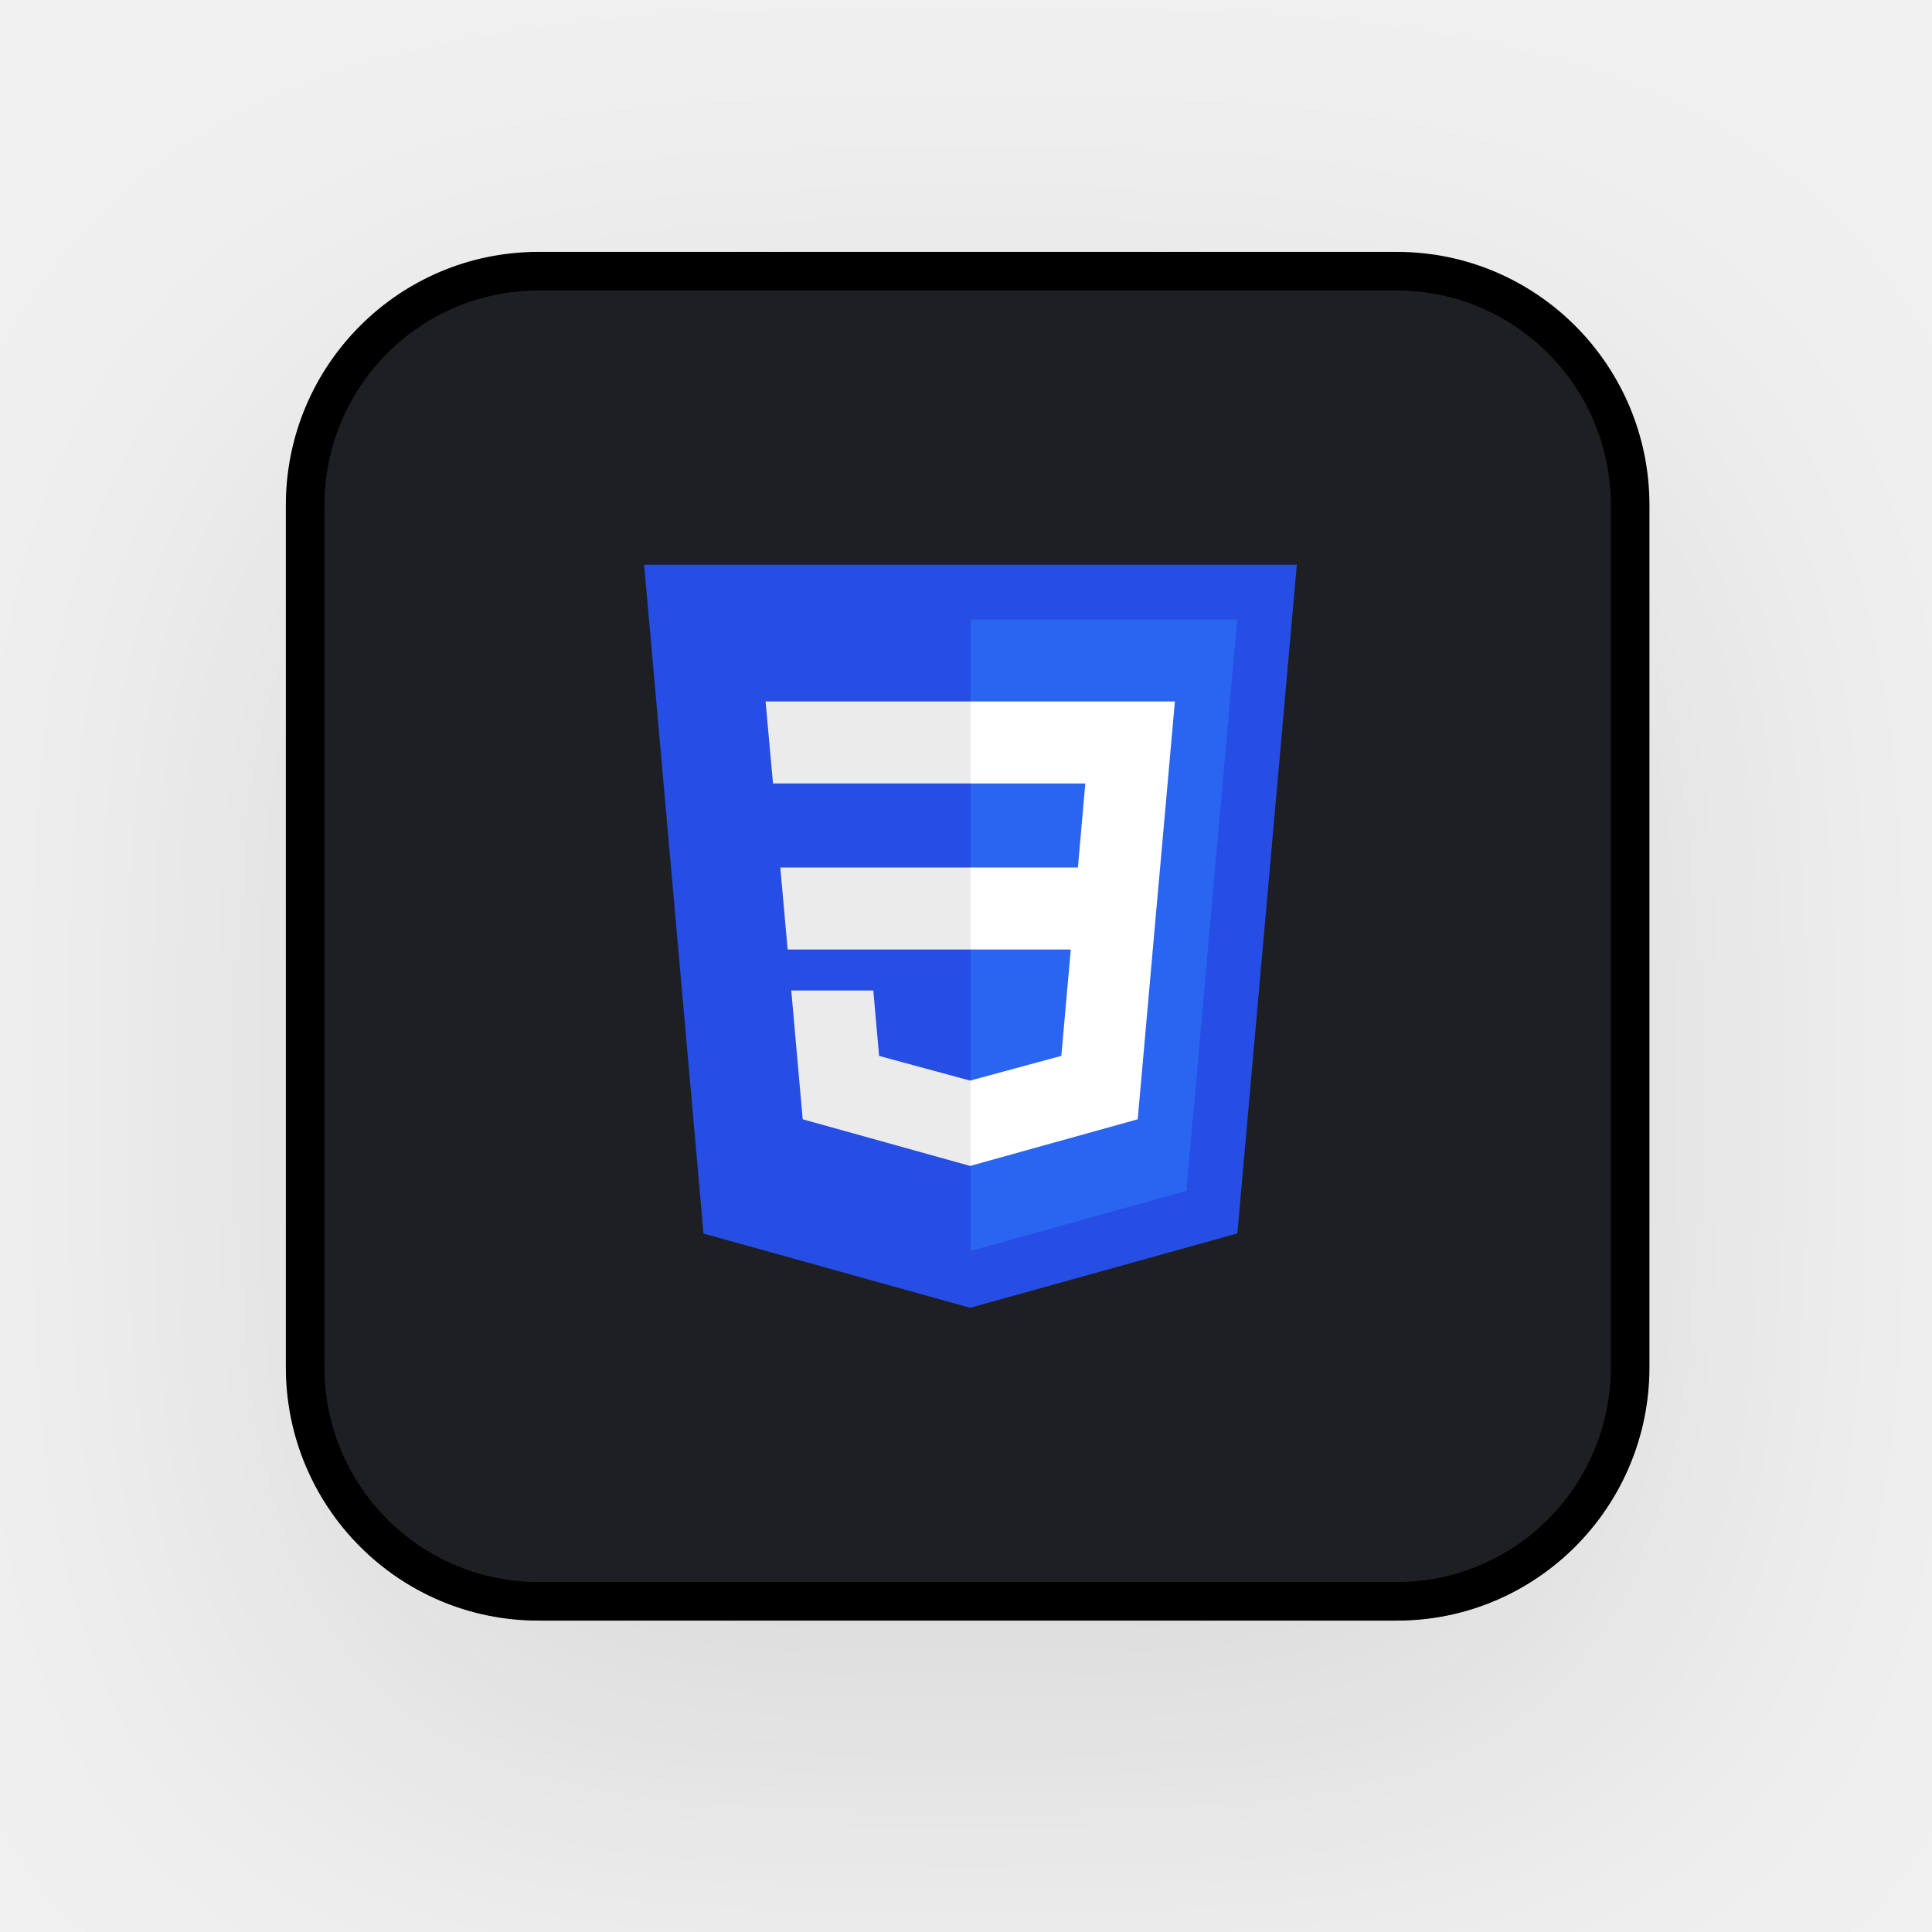
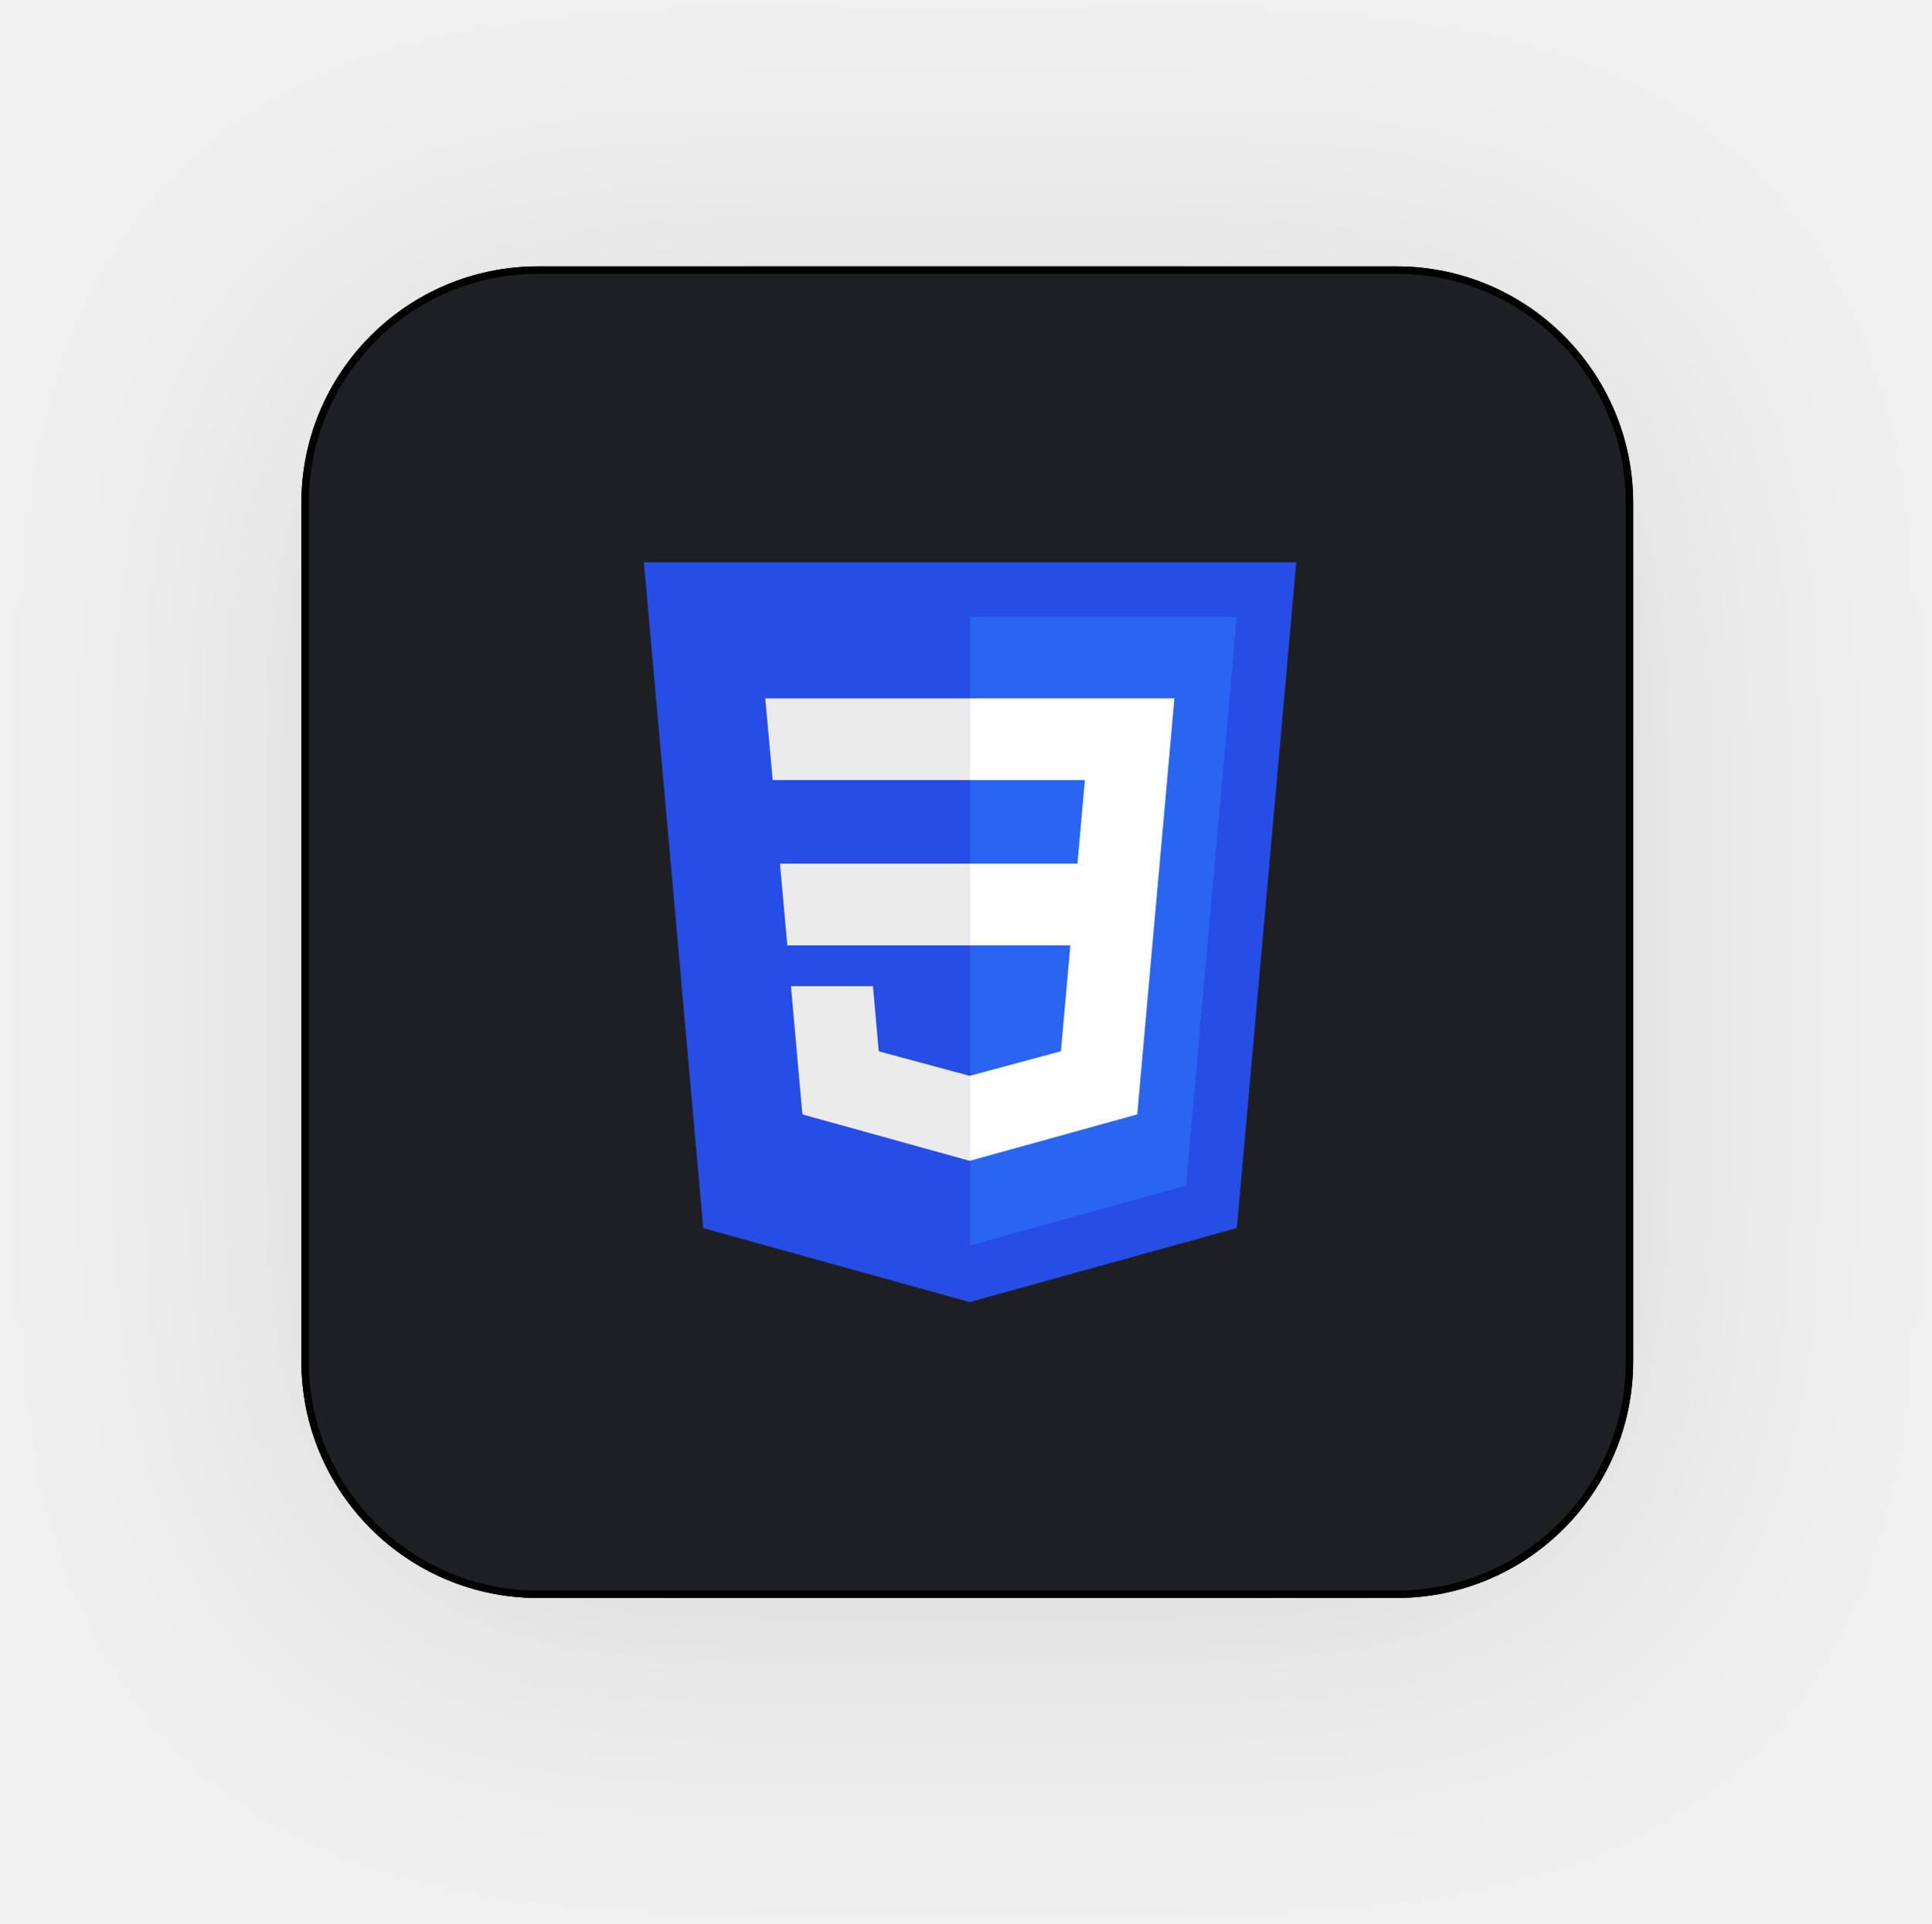
- <svg xmlns="http://www.w3.org/2000/svg" width="50" height="50" viewBox="0 0 50 50" fill="none">
-   <g clip-path="url(#clip0_9_12)">
-     <g filter="url(#filter0_d_9_12)">
-       <path d="M36.154 6.923H13.932C10.546 6.923 7.802 9.678 7.802 13.077V35.385C7.802 38.783 10.546 41.538 13.932 41.538H36.154C39.54 41.538 42.284 38.783 42.284 35.385V13.077C42.284 9.678 39.54 6.923 36.154 6.923Z" fill="#1D1F23" />
-       <path d="M36.154 7.019H13.932C10.599 7.019 7.897 9.731 7.897 13.077V35.385C7.897 38.73 10.599 41.442 13.932 41.442H36.154C39.487 41.442 42.188 38.73 42.188 35.385V13.077C42.188 9.731 39.487 7.019 36.154 7.019Z" stroke="black" />
-     </g>
-     <path d="M33.562 14.615L32.023 31.921L25.106 33.846L18.207 31.924L16.67 14.615H33.562Z" fill="#264DE4" />
-     <path d="M30.705 30.819L32.02 16.031H25.116V32.375L30.705 30.819Z" fill="#2965F1" />
-     <path d="M20.194 22.45L20.384 24.573H25.116V22.45H20.194Z" fill="#EBEBEB" />
-     <path d="M25.116 18.153H25.108H19.813L20.005 20.276H25.116V18.153Z" fill="#EBEBEB" />
-     <path d="M25.116 30.172V27.963L25.107 27.966L22.751 27.327L22.601 25.634H21.456H20.478L20.774 28.967L25.106 30.174L25.116 30.172Z" fill="#EBEBEB" />
-     <path d="M27.712 24.573L27.467 27.326L25.108 27.965V30.174L29.444 28.967L29.476 28.609L29.972 23.02L30.024 22.45L30.406 18.153H25.108V20.276H28.088L27.896 22.45H25.108V24.573H27.712Z" fill="white" />
+ <svg xmlns="http://www.w3.org/2000/svg" width="261" height="260" viewBox="0 0 261 260" fill="none">
+   <g filter="url(#filter0_d_301_8905)">
+     <rect x="40.724" y="36" width="180" height="180" rx="32" fill="#1D1F23" />
+     <rect x="41.224" y="36.5" width="179" height="179" rx="31.5" stroke="black" />
  </g>
+   <path d="M175.192 76L167.159 165.99L131.051 176L95.041 166.004L87.017 76H175.192Z" fill="#264DE4" />
+   <path d="M160.282 160.259L167.147 83.359H131.104V168.348L160.282 160.259Z" fill="#2965F1" />
+   <path d="M105.413 116.74L106.402 127.779H131.105V116.74H105.413Z" fill="#EBEBEB" />
+   <path d="M131.105 94.398H131.066H103.425L104.428 105.436H131.105V94.398Z" fill="#EBEBEB" />
+   <path d="M131.105 156.893V145.408L131.056 145.421L118.762 142.102L117.977 133.298H112.003H106.896L108.442 150.63L131.054 156.907L131.105 156.893Z" fill="#EBEBEB" />
+   <path d="M144.659 127.779L143.378 142.095L131.066 145.418V156.902L153.696 150.63L153.862 148.765L156.456 119.704L156.725 116.74L158.718 94.398H131.066V105.436H146.621L145.616 116.74H131.066V127.779H144.659Z" fill="white" />
  <defs>
-     <filter id="filter0_d_9_12" x="-32.603" y="-29.481" width="115.291" height="115.423" filterUnits="userSpaceOnUse" color-interpolation-filters="sRGB">
+     <filter id="filter0_d_301_8905" x="0.724" y="0" width="260" height="260" filterUnits="userSpaceOnUse" color-interpolation-filters="sRGB">
      <feFlood flood-opacity="0" result="BackgroundImageFix" />
      <feColorMatrix in="SourceAlpha" type="matrix" values="0 0 0 0 0 0 0 0 0 0 0 0 0 0 0 0 0 0 127 0" result="hardAlpha" />
      <feOffset dy="4" />
      <feGaussianBlur stdDeviation="20" />
      <feComposite in2="hardAlpha" operator="out" />
      <feColorMatrix type="matrix" values="0 0 0 0 0.037 0 0 0 0 0.035 0 0 0 0 0.048 0 0 0 0.1 0" />
-       <feBlend mode="normal" in2="BackgroundImageFix" result="effect1_dropShadow_9_12" />
-       <feBlend mode="normal" in="SourceGraphic" in2="effect1_dropShadow_9_12" result="shape" />
+       <feBlend mode="normal" in2="BackgroundImageFix" result="effect1_dropShadow_301_8905" />
+       <feBlend mode="normal" in="SourceGraphic" in2="effect1_dropShadow_301_8905" result="shape" />
    </filter>
-     <clipPath id="clip0_9_12">
-       <rect width="50" height="50" fill="white" />
-     </clipPath>
  </defs>
</svg>
